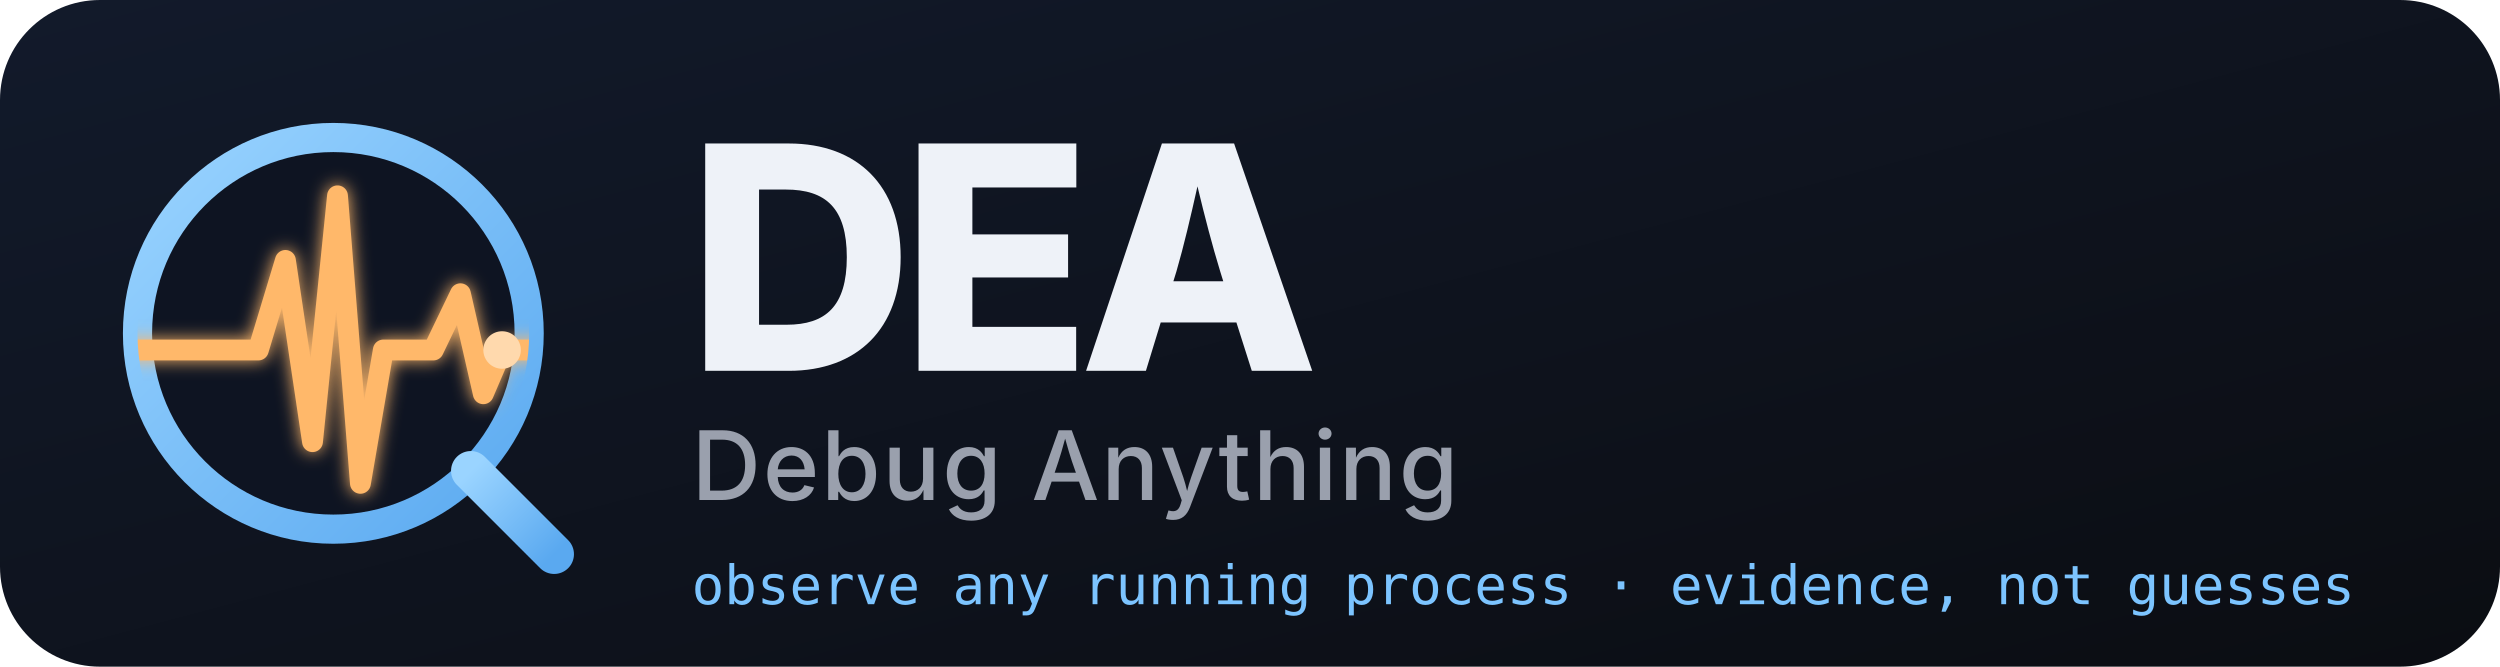
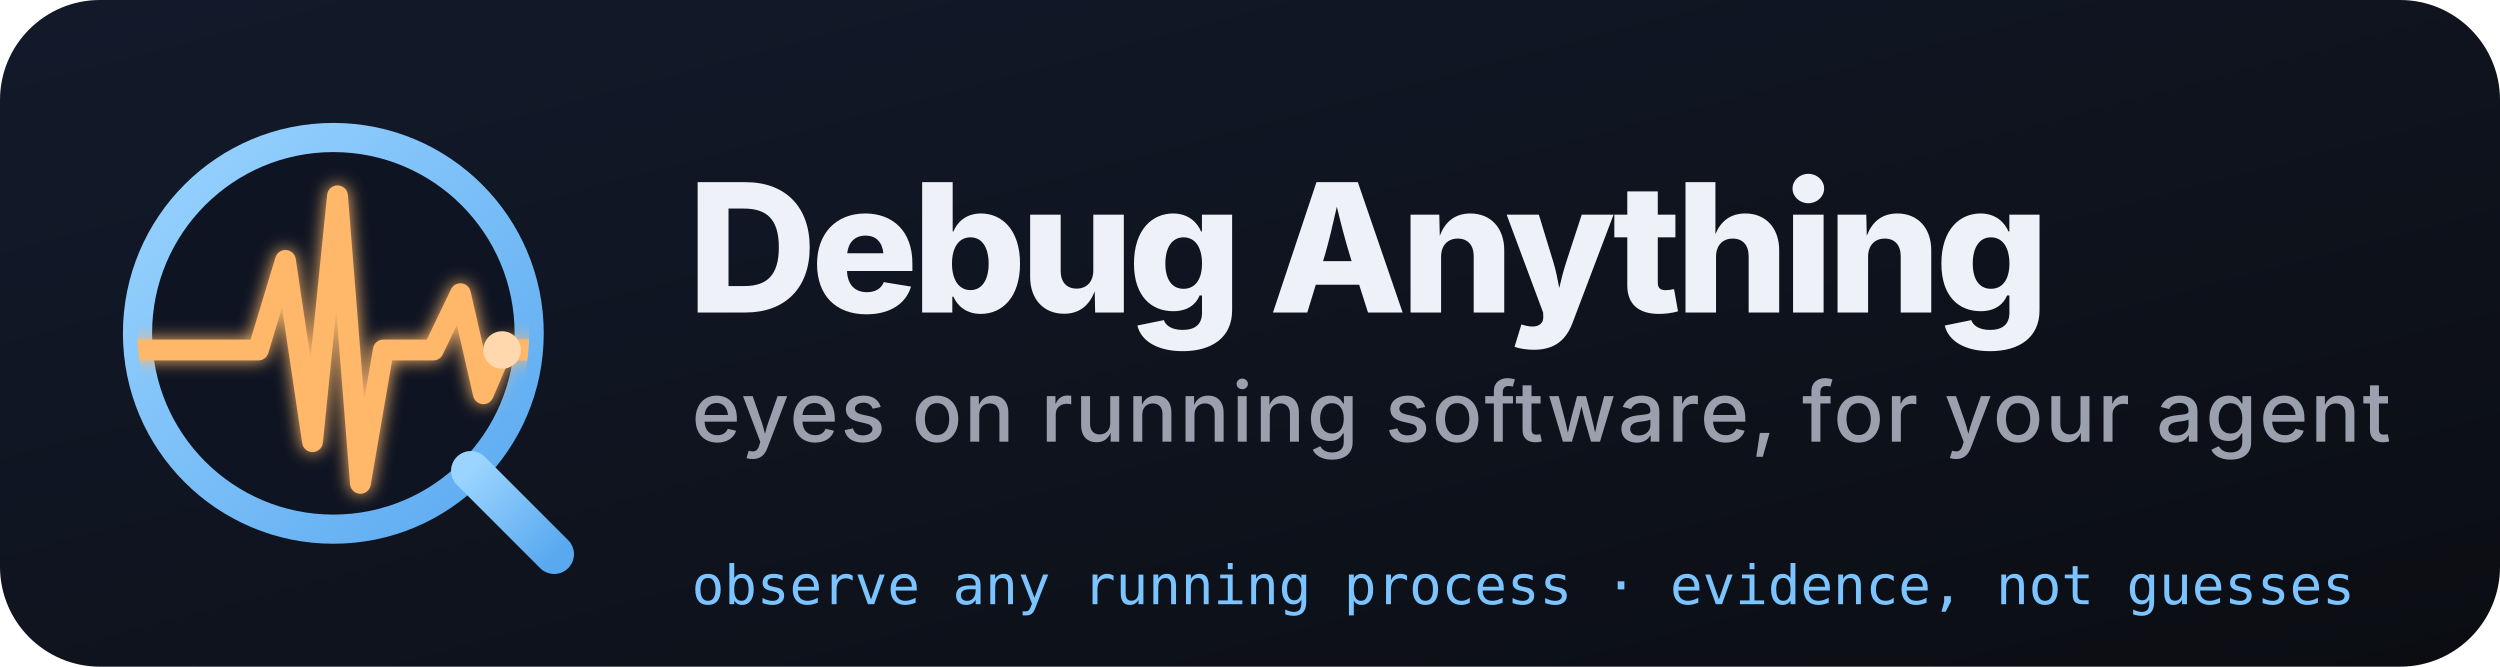
<svg xmlns="http://www.w3.org/2000/svg" viewBox="0 0 1200 320" width="1200" height="320">
  <defs>
    <linearGradient id="bg" x1="0" y1="0" x2="1" y2="1">
      <stop offset="0" stop-color="#121a2b" />
      <stop offset="1" stop-color="#0b0d12" />
    </linearGradient>
    <linearGradient id="ring" x1="0" y1="0" x2="1" y2="1">
      <stop offset="0" stop-color="#9ad4ff" />
      <stop offset="1" stop-color="#5aa9f0" />
    </linearGradient>
    <filter id="glow" x="-20%" y="-20%" width="140%" height="140%">
      <feGaussianBlur stdDeviation="4" result="b" />
      <feMerge>
        <feMergeNode in="b" />
        <feMergeNode in="SourceGraphic" />
      </feMerge>
    </filter>
    <clipPath id="lens">
      <circle cx="160" cy="160" r="94" />
    </clipPath>
  </defs>
  <rect width="1200" height="320" rx="48" fill="url(#bg)" />
  <g transform="translate(0,0)">
    <circle cx="160" cy="160" r="94" fill="#0e1422" stroke="url(#ring)" stroke-width="14" />
    <g clip-path="url(#lens)">
      <path d="M40 168 L112 168 L124 168 L137 125 L150 212 L162 94 L173 232 L184 168 L208 168 L221 141 L232 189 L241 168 L300 168" fill="none" stroke="#ffb86b" stroke-width="10" stroke-linecap="round" stroke-linejoin="round" filter="url(#glow)" />
      <circle cx="241" cy="168" r="9" fill="#ffd9ad" />
    </g>
    <path d="M226 226 L266 266" stroke="url(#ring)" stroke-width="19" stroke-linecap="round" />
  </g>
-   <text x="330" y="178" font-family="-apple-system, 'SF Pro Display', 'Segoe UI', Inter, Helvetica, Arial, sans-serif" font-size="150" font-weight="800" letter-spacing="-6" fill="#eef2f8">DEA</text>
-   <text x="332" y="240" font-family="-apple-system, 'SF Pro Text', 'Segoe UI', Inter, Helvetica, Arial, sans-serif" font-size="46" font-weight="500" letter-spacing="1" fill="#9aa0ad">Debug Anything</text>
+   <text x="330" y="150" font-family="-apple-system, 'SF Pro Display', 'Segoe UI', Inter, Helvetica, Arial, sans-serif" font-size="86" font-weight="800" letter-spacing="-3" fill="#eef2f8">Debug Anything</text>
+   <text x="332" y="212" font-family="-apple-system, 'SF Pro Text', 'Segoe UI', Inter, Helvetica, Arial, sans-serif" font-size="40" font-weight="500" letter-spacing="1" fill="#9aa0ad">eyes on running software, for your agent</text>
  <text x="332" y="290" font-family="ui-monospace, SFMono-Regular, Menlo, monospace" font-size="26" fill="#7cc4ff">observe any running process · evidence, not guesses</text>
</svg>
